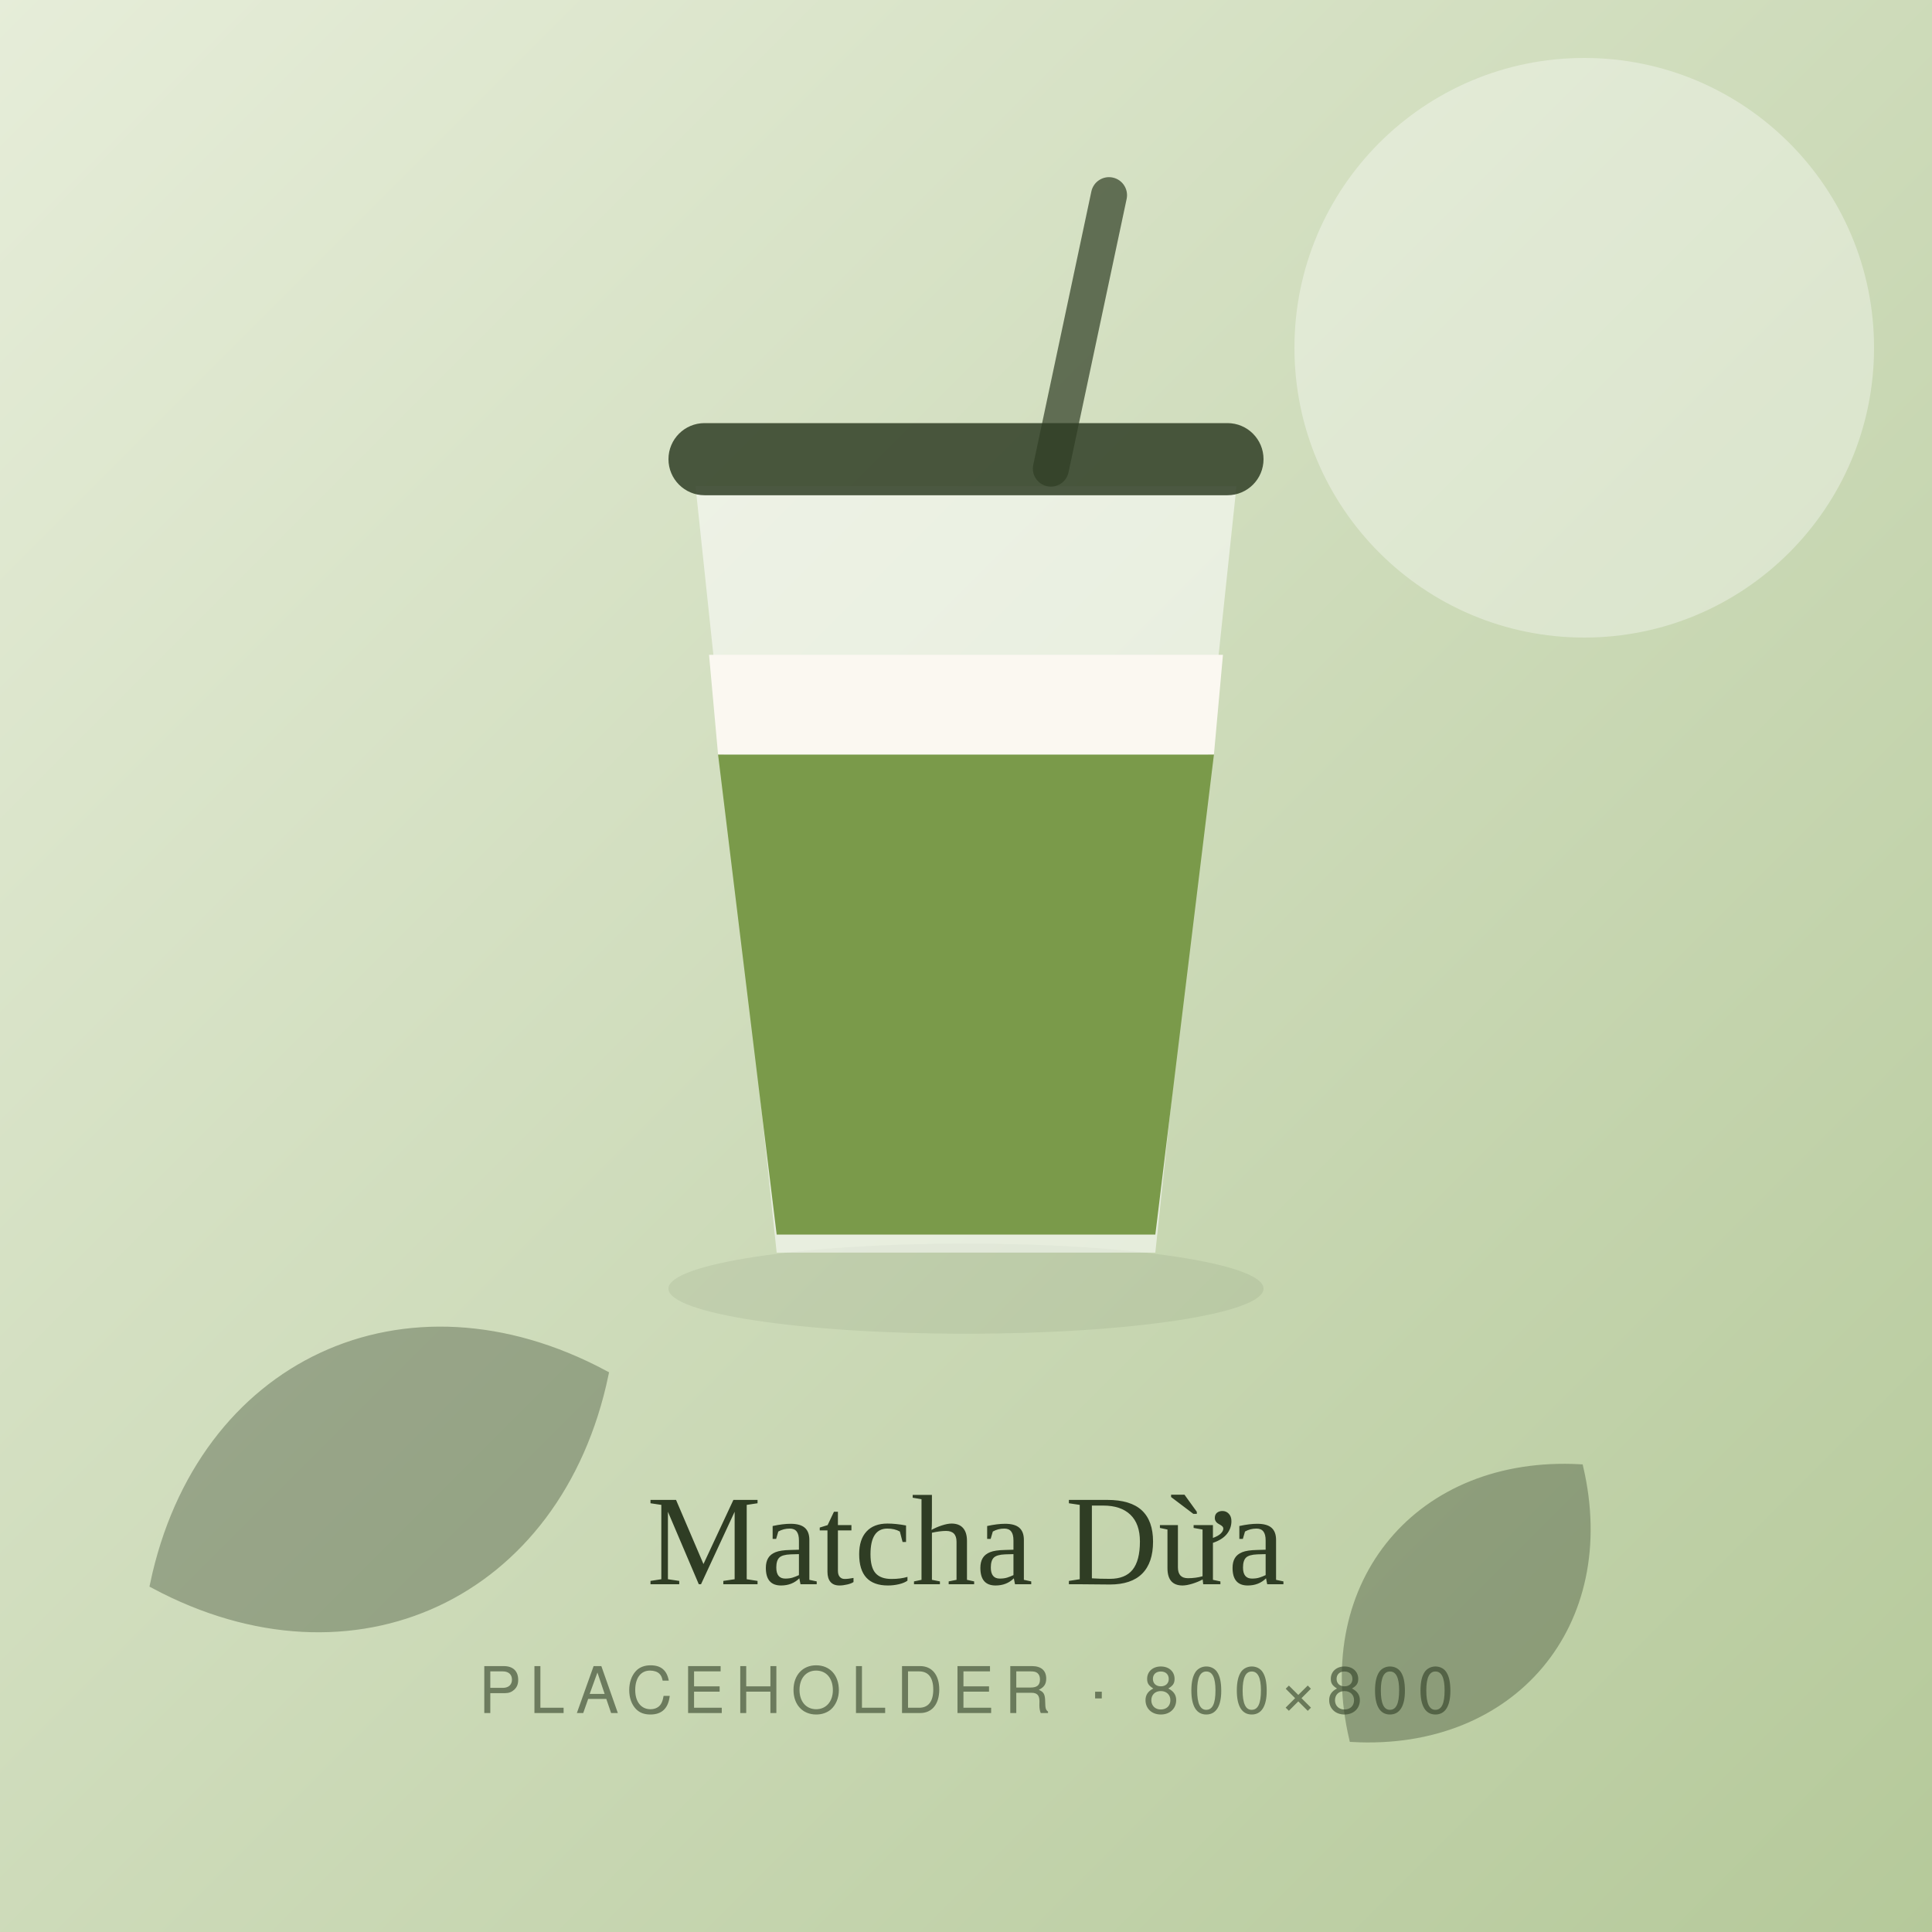
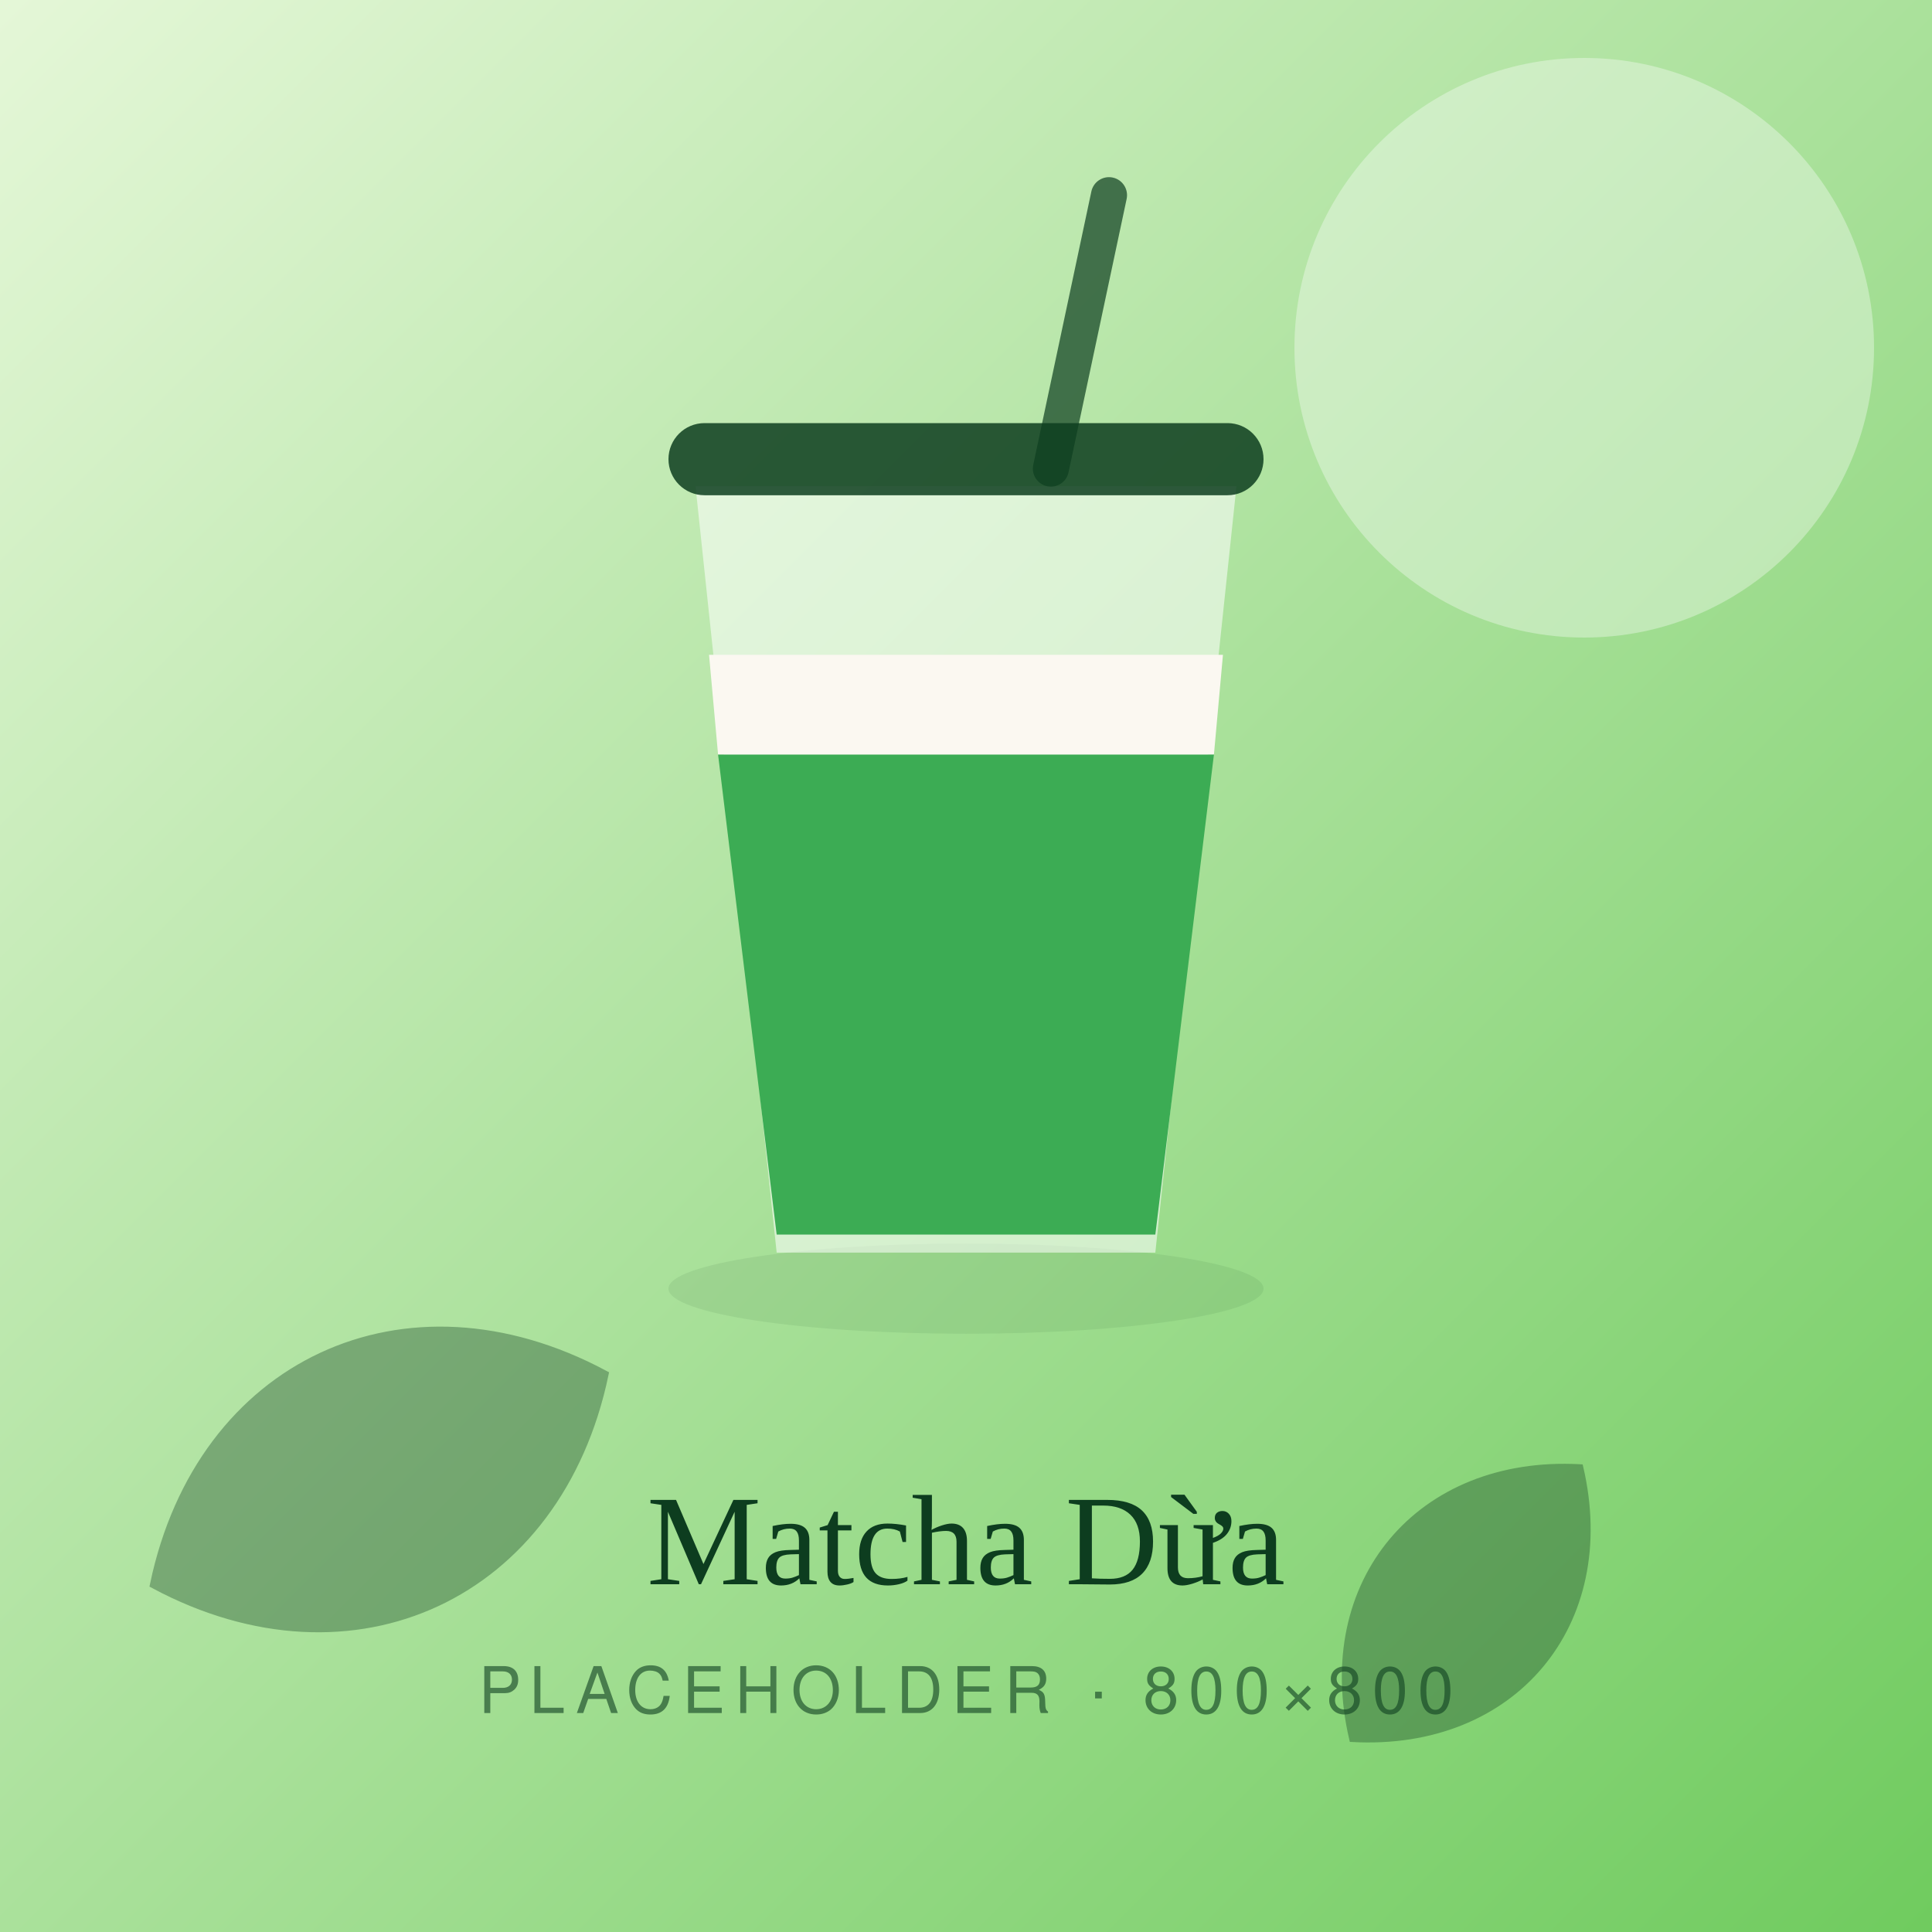
<svg xmlns="http://www.w3.org/2000/svg" width="800" height="800" viewBox="0 0 800 800" role="img" aria-label="Matcha Dừa">
  <defs>
    <linearGradient id="bg" x1="0" y1="0" x2="1" y2="1">
-       <stop offset="0" stop-color="#E6EDD9" />
-       <stop offset="1" stop-color="#B5C99A" />
+       <stop offset="0" stop-color="#E5F7D8" />
+       <stop offset="1" stop-color="#6FCB5E" />
    </linearGradient>
  </defs>
  <rect width="100%" height="100%" fill="url(#bg)" />
  <circle cx="656" cy="144" r="120" fill="#ffffff" opacity="0.35" />
-   <path transform="translate(64 656) rotate(-25) scale(1.866667)" d="M0 0 C 30 -40, 80 -40, 110 0 C 80 40, 30 40, 0 0 Z M 0 0 L 110 0" fill="#2F3D24" stroke="#2F3D24" stroke-width="2" opacity="0.35" />
-   <path transform="translate(560 720) rotate(-50) scale(1.333333)" d="M0 0 C 30 -40, 80 -40, 110 0 C 80 40, 30 40, 0 0 Z M 0 0 L 110 0" fill="#2F3D24" stroke="#2F3D24" stroke-width="2" opacity="0.35" />
+   <path transform="translate(64 656) rotate(-25) scale(1.866667)" d="M0 0 C 30 -40, 80 -40, 110 0 C 80 40, 30 40, 0 0 Z M 0 0 L 110 0" fill="#0D3D1F" stroke="#0D3D1F" stroke-width="2" opacity="0.35" />
+   <path transform="translate(560 720) rotate(-50) scale(1.333333)" d="M0 0 C 30 -40, 80 -40, 110 0 C 80 40, 30 40, 0 0 Z M 0 0 L 110 0" fill="#0D3D1F" stroke="#0D3D1F" stroke-width="2" opacity="0.35" />
  <g>
-     <ellipse cx="400" cy="533.6" rx="123.2" ry="18.667" fill="#2F3D24" opacity="0.08" />
+     <ellipse cx="400" cy="533.6" rx="123.2" ry="18.667" fill="#0D3D1F" opacity="0.08" />
    <path d="M 288 201.333 L 512 201.333 L 478.4 518.667 L 321.6 518.667 Z" fill="#ffffff" opacity="0.55" />
-     <path d="M 297.333 312.4 L 502.667 312.4 L 478.4 511.2 L 321.6 511.2 Z" fill="#7A9A4A" />
+     <path d="M 297.333 312.4 L 502.667 312.4 L 478.4 511.2 L 321.6 511.2 Z" fill="#3CAC54" />
    <path d="M 293.6 271.147 L 506.4 271.147 L 502.667 312.4 L 297.333 312.4 Z" fill="#FBF8F1" />
-     <rect x="276.8" y="175.2" width="246.4" height="29.867" rx="14.933" fill="#2F3D24" opacity="0.85" />
-     <rect x="426.133" y="70.667" width="14.933" height="130.667" rx="7.467" fill="#2F3D24" opacity="0.7" transform="rotate(12 433.6 201.3333)" />
+     <rect x="276.8" y="175.2" width="246.4" height="29.867" rx="14.933" fill="#0D3D1F" opacity="0.85" />
+     <rect x="426.133" y="70.667" width="14.933" height="130.667" rx="7.467" fill="#0D3D1F" opacity="0.7" transform="rotate(12 433.6 201.3333)" />
  </g>
-   <text x="50%" y="656" text-anchor="middle" font-family="Georgia, 'Times New Roman', serif" font-size="53.333" fill="#2F3D24">Matcha Dừa</text>
-   <text x="50%" y="709.333" text-anchor="middle" font-family="Helvetica, Arial, sans-serif" font-size="26.667" letter-spacing="4" fill="#2F3D24" opacity="0.6">PLACEHOLDER · 800×800</text>
+   <text x="50%" y="656" text-anchor="middle" font-family="Georgia, 'Times New Roman', serif" font-size="53.333" fill="#0D3D1F">Matcha Dừa</text>
+   <text x="50%" y="709.333" text-anchor="middle" font-family="Helvetica, Arial, sans-serif" font-size="26.667" letter-spacing="4" fill="#0D3D1F" opacity="0.6">PLACEHOLDER · 800×800</text>
</svg>
